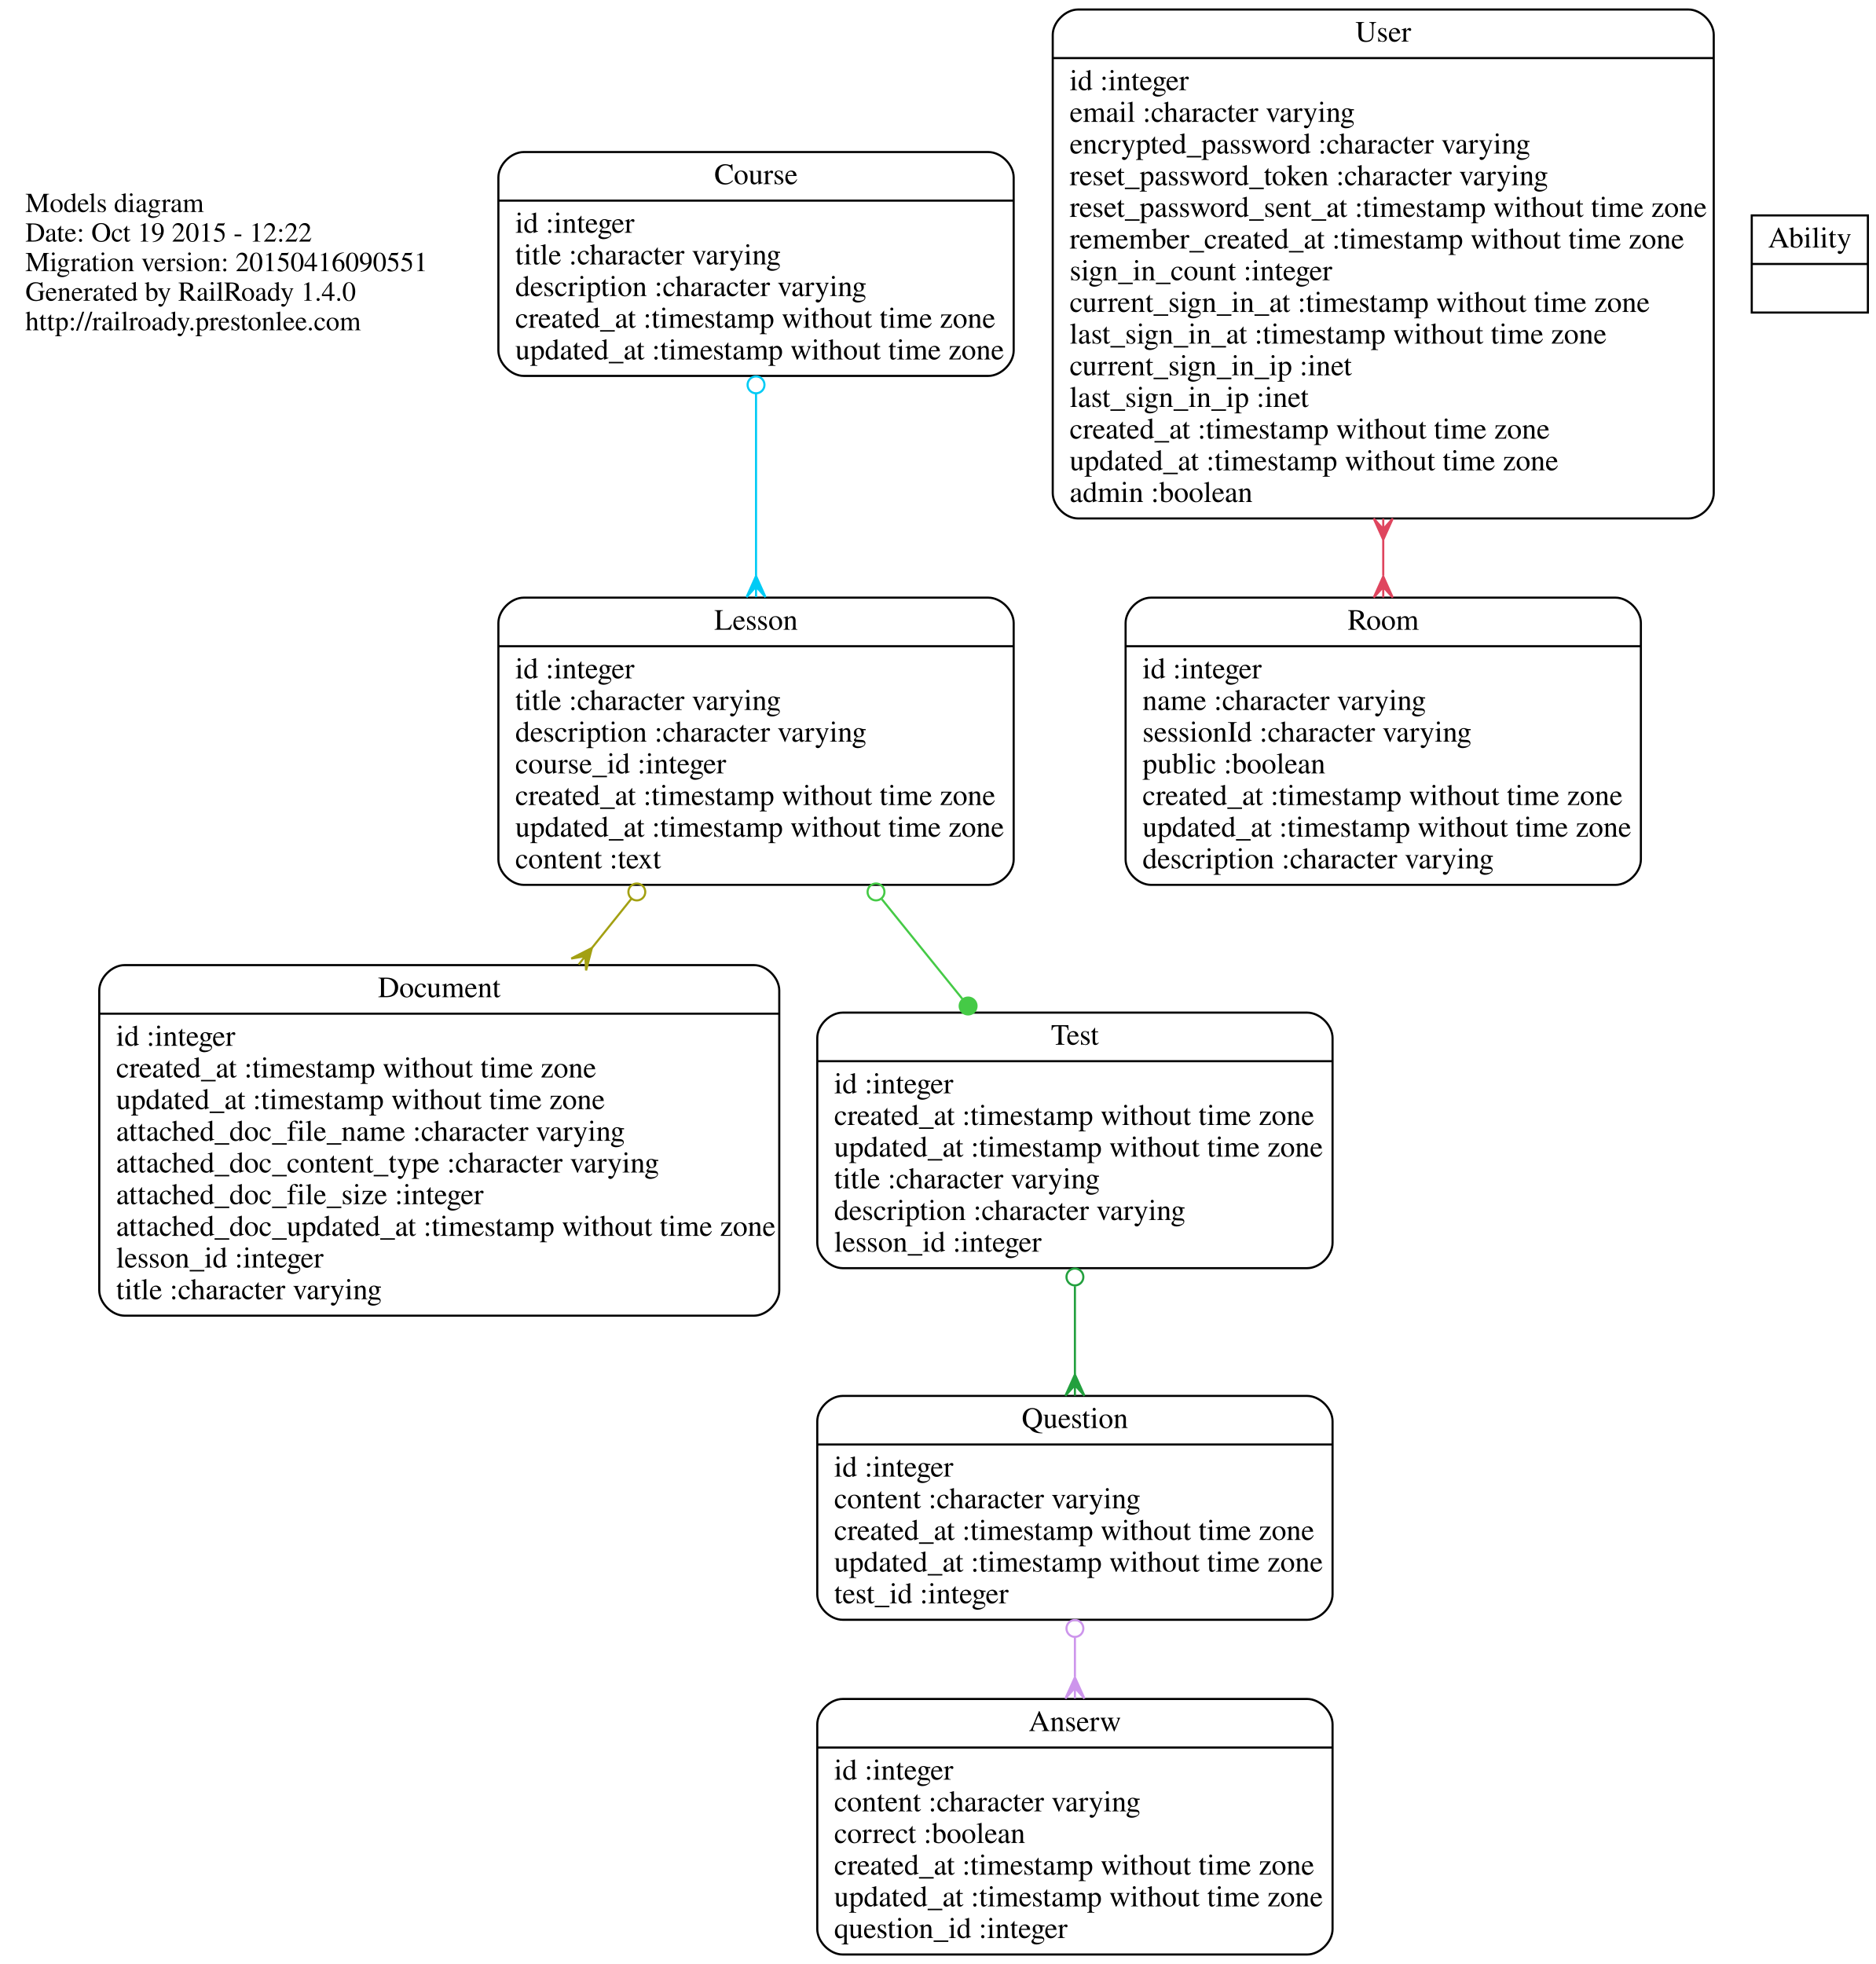
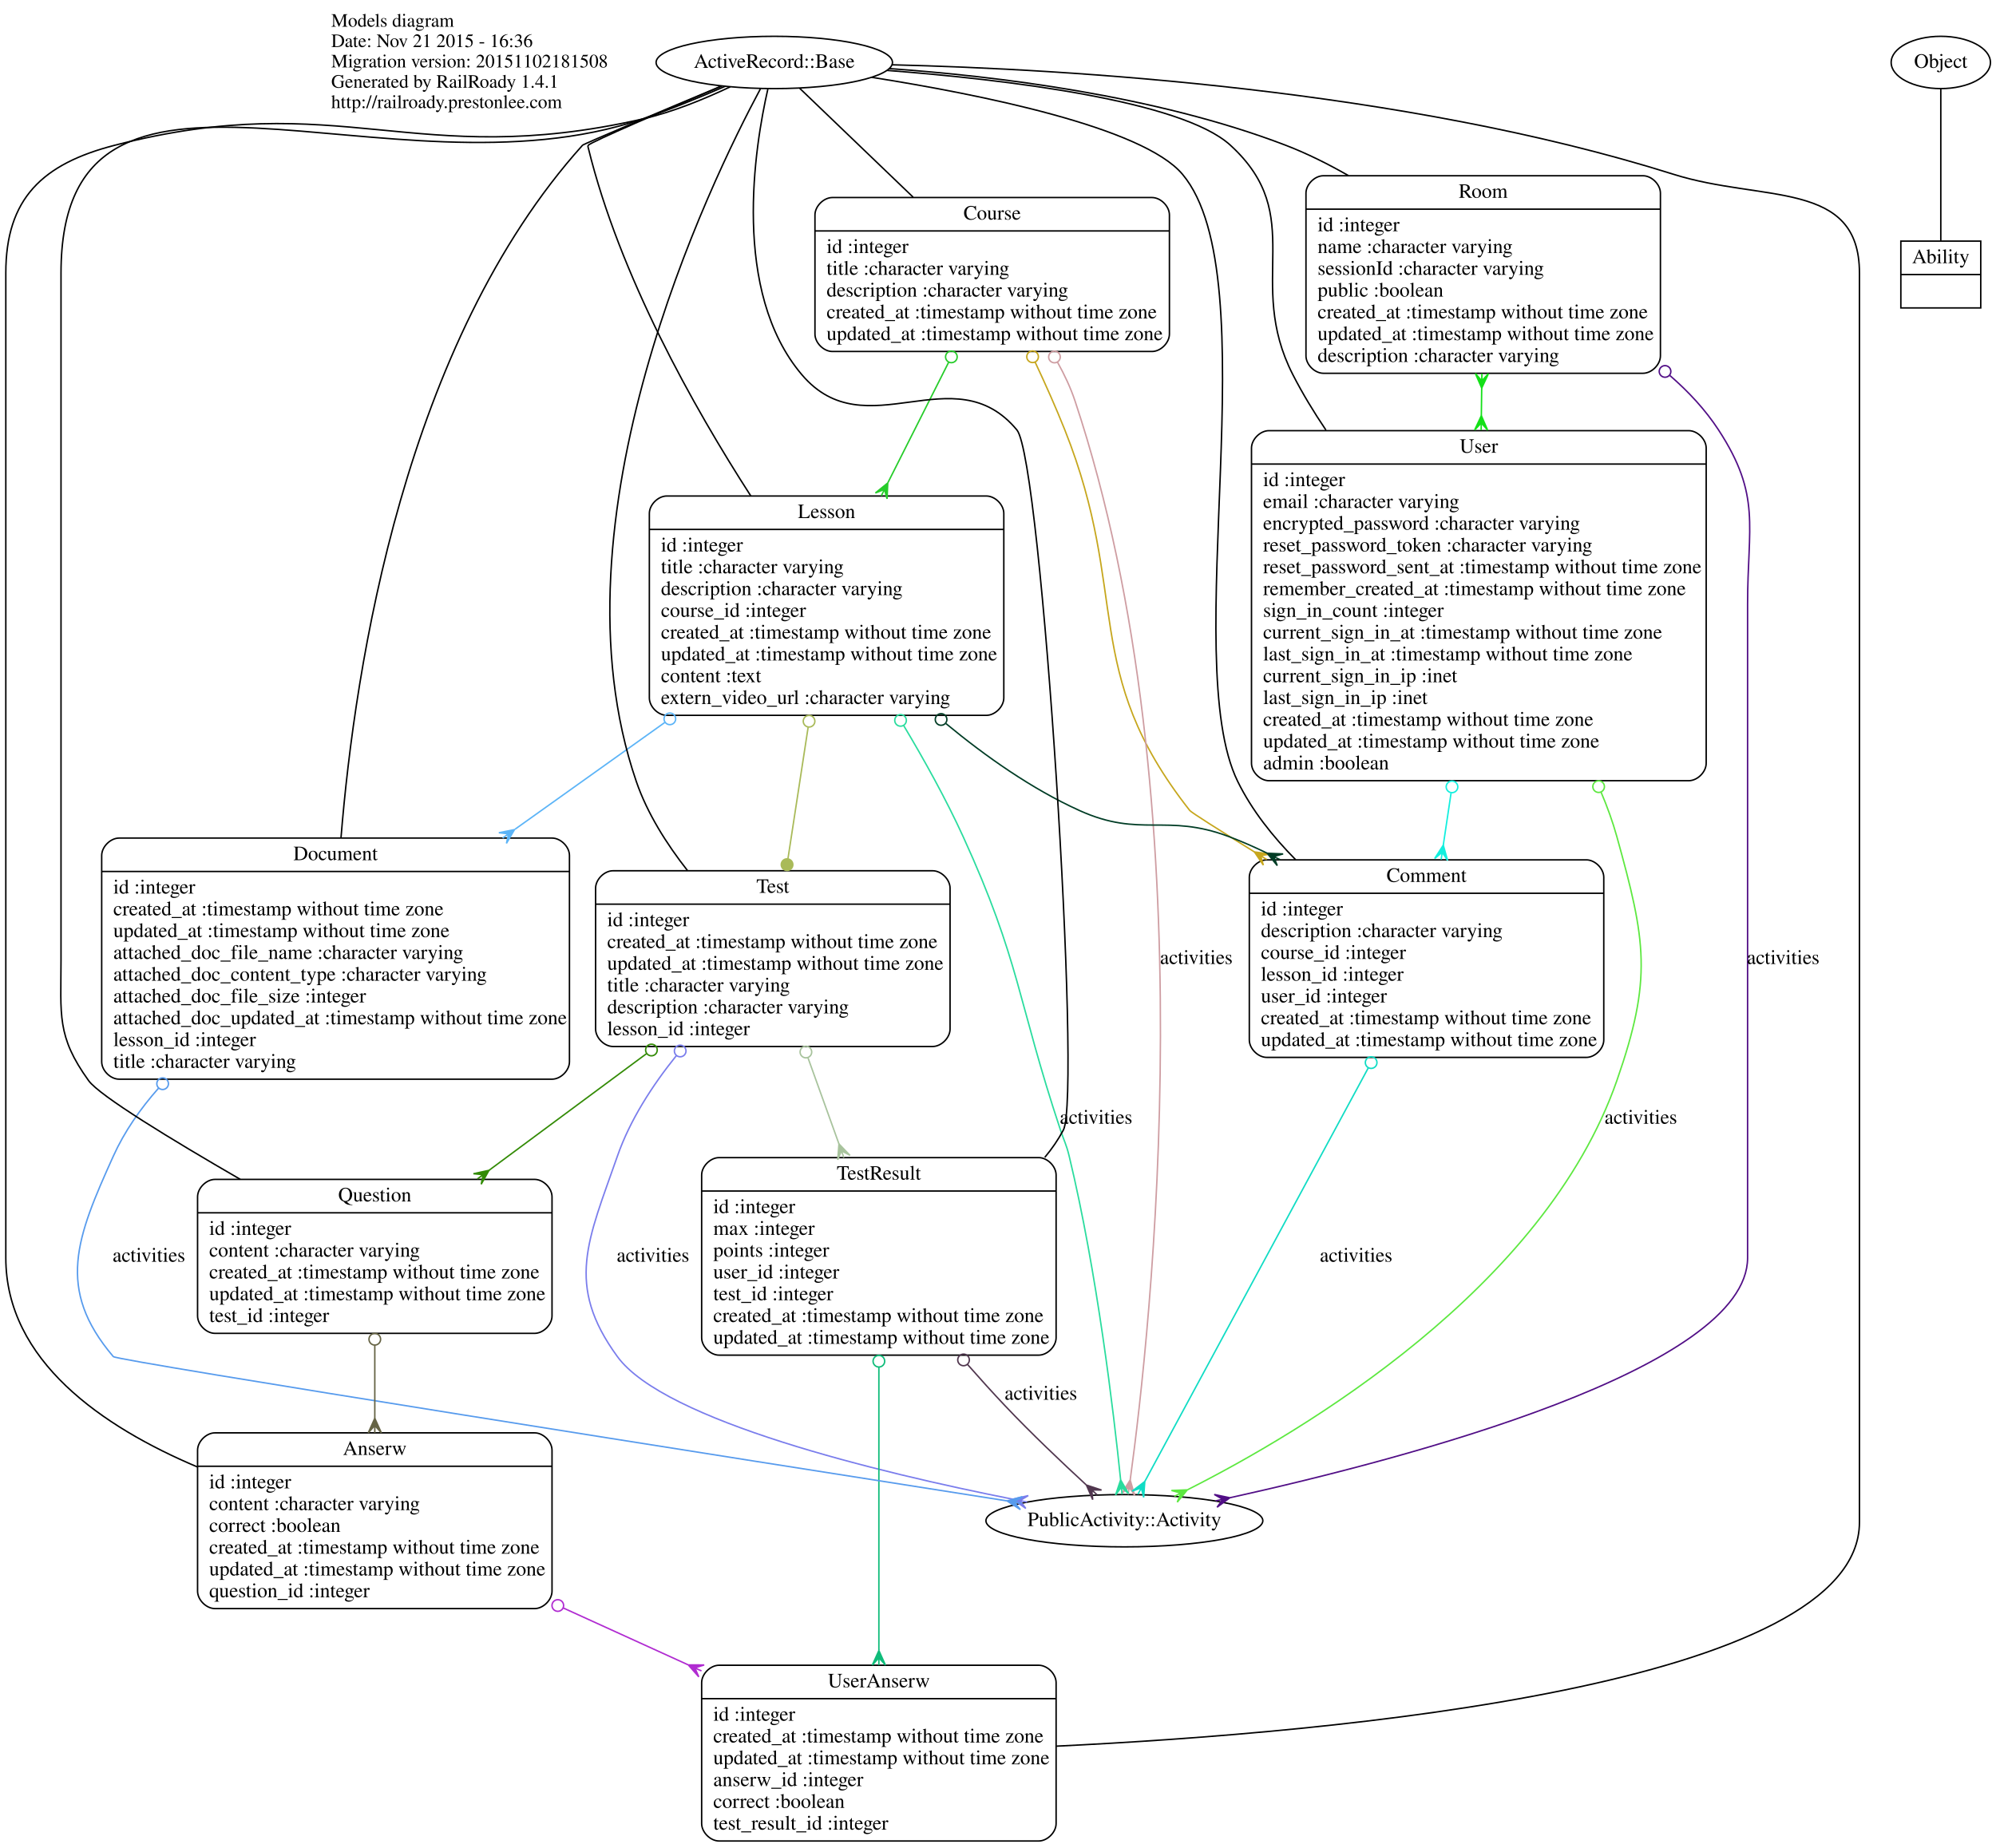
- <svg xmlns="http://www.w3.org/2000/svg" width="888pt" height="930pt" viewBox="0.00 0.00 888.00 930.00">
-   <g id="graph0" class="graph" transform="scale(1 1) rotate(0) translate(4 926)">
-     <polygon fill="none" stroke="none" points="-4,4 -4,-926 884,-926 884,4 -4,4" />
+ <svg xmlns="http://www.w3.org/2000/svg" width="1374pt" height="1272pt" viewBox="0.00 0.00 1374.00 1272.00">
+   <g id="graph0" class="graph" transform="scale(1 1) rotate(0) translate(4 1268)">
+     <polygon fill="none" stroke="none" points="-4,4 -4,-1268 1370,-1268 1370,4 -4,4" />
    <g id="node1" class="node">
-       <text text-anchor="start" x="8" y="-825.6" font-family="Times,serif" font-size="13.00">Models diagram</text>
-       <text text-anchor="start" x="8" y="-811.6" font-family="Times,serif" font-size="13.00">Date: Oct 19 2015 - 12:22</text>
-       <text text-anchor="start" x="8" y="-797.6" font-family="Times,serif" font-size="13.00">Migration version: 20150416090551</text>
-       <text text-anchor="start" x="8" y="-783.6" font-family="Times,serif" font-size="13.00">Generated by RailRoady 1.4.0</text>
-       <text text-anchor="start" x="8" y="-769.6" font-family="Times,serif" font-size="13.00">http://railroady.prestonlee.com</text>
+       <text text-anchor="start" x="224" y="-1249.6" font-family="Times,serif" font-size="13.00">Models diagram</text>
+       <text text-anchor="start" x="224" y="-1235.6" font-family="Times,serif" font-size="13.00">Date: Nov 21 2015 - 16:36</text>
+       <text text-anchor="start" x="224" y="-1221.6" font-family="Times,serif" font-size="13.00">Migration version: 20151102181508</text>
+       <text text-anchor="start" x="224" y="-1207.6" font-family="Times,serif" font-size="13.00">Generated by RailRoady 1.4.1</text>
+       <text text-anchor="start" x="224" y="-1193.6" font-family="Times,serif" font-size="13.00">http://railroady.prestonlee.com</text>
    </g>
    <g id="node2" class="node">
-       <path fill="none" stroke="black" d="M395,-159C395,-159 615,-159 615,-159 621,-159 627,-165 627,-171 627,-171 627,-253 627,-253 627,-259 621,-265 615,-265 615,-265 395,-265 395,-265 389,-265 383,-259 383,-253 383,-253 383,-171 383,-171 383,-165 389,-159 395,-159" />
-       <text text-anchor="middle" x="505" y="-249.8" font-family="Times,serif" font-size="14.00">Question</text>
-       <polyline fill="none" stroke="black" points="383,-242 627,-242 " />
-       <text text-anchor="start" x="391" y="-226.8" font-family="Times,serif" font-size="14.00">id :integer</text>
-       <text text-anchor="start" x="391" y="-211.8" font-family="Times,serif" font-size="14.00">content :character varying</text>
-       <text text-anchor="start" x="391" y="-196.8" font-family="Times,serif" font-size="14.00">created_at :timestamp without time zone</text>
-       <text text-anchor="start" x="391" y="-181.8" font-family="Times,serif" font-size="14.00">updated_at :timestamp without time zone</text>
-       <text text-anchor="start" x="391" y="-166.8" font-family="Times,serif" font-size="14.00">test_id :integer</text>
+       <path fill="none" stroke="black" d="M418,-547.5C418,-547.5 638,-547.5 638,-547.5 644,-547.5 650,-553.5 650,-559.5 650,-559.5 650,-656.5 650,-656.5 650,-662.5 644,-668.5 638,-668.5 638,-668.5 418,-668.5 418,-668.5 412,-668.5 406,-662.5 406,-656.5 406,-656.5 406,-559.5 406,-559.5 406,-553.5 412,-547.5 418,-547.5" />
+       <text text-anchor="middle" x="528" y="-653.3" font-family="Times,serif" font-size="14.00">Test</text>
+       <polyline fill="none" stroke="black" points="406,-645.5 650,-645.5 " />
+       <text text-anchor="start" x="414" y="-630.3" font-family="Times,serif" font-size="14.00">id :integer</text>
+       <text text-anchor="start" x="414" y="-615.3" font-family="Times,serif" font-size="14.00">created_at :timestamp without time zone</text>
+       <text text-anchor="start" x="414" y="-600.3" font-family="Times,serif" font-size="14.00">updated_at :timestamp without time zone</text>
+       <text text-anchor="start" x="414" y="-585.3" font-family="Times,serif" font-size="14.00">title :character varying</text>
+       <text text-anchor="start" x="414" y="-570.3" font-family="Times,serif" font-size="14.00">description :character varying</text>
+       <text text-anchor="start" x="414" y="-555.3" font-family="Times,serif" font-size="14.00">lesson_id :integer</text>
+     </g>
+     <g id="node5" class="node">
+       <path fill="none" stroke="black" d="M491,-335C491,-335 711,-335 711,-335 717,-335 723,-341 723,-347 723,-347 723,-459 723,-459 723,-465 717,-471 711,-471 711,-471 491,-471 491,-471 485,-471 479,-465 479,-459 479,-459 479,-347 479,-347 479,-341 485,-335 491,-335" />
+       <text text-anchor="middle" x="601" y="-455.8" font-family="Times,serif" font-size="14.00">TestResult</text>
+       <polyline fill="none" stroke="black" points="479,-448 723,-448 " />
+       <text text-anchor="start" x="487" y="-432.8" font-family="Times,serif" font-size="14.00">id :integer</text>
+       <text text-anchor="start" x="487" y="-417.8" font-family="Times,serif" font-size="14.00">max :integer</text>
+       <text text-anchor="start" x="487" y="-402.8" font-family="Times,serif" font-size="14.00">points :integer</text>
+       <text text-anchor="start" x="487" y="-387.8" font-family="Times,serif" font-size="14.00">user_id :integer</text>
+       <text text-anchor="start" x="487" y="-372.8" font-family="Times,serif" font-size="14.00">test_id :integer</text>
+       <text text-anchor="start" x="487" y="-357.8" font-family="Times,serif" font-size="14.00">created_at :timestamp without time zone</text>
+       <text text-anchor="start" x="487" y="-342.8" font-family="Times,serif" font-size="14.00">updated_at :timestamp without time zone</text>
+     </g>
+     <g id="edge3" class="edge">
+       <path fill="none" stroke="#a8c39d" d="M552.181,-539.758C559.011,-520.765 566.493,-499.959 573.502,-480.466" />
+       <ellipse fill="none" stroke="#a8c39d" cx="550.763" cy="-543.701" rx="4" ry="4" />
+       <polygon fill="#a8c39d" stroke="#a8c39d" points="573.517,-480.427 581.135,-472.539 575.209,-475.721 576.9,-471.016 576.9,-471.016 576.9,-471.016 575.209,-475.721 572.666,-469.494 573.517,-480.427 573.517,-480.427" />
+     </g>
+     <g id="node10" class="node">
+       <path fill="none" stroke="black" d="M144,-350C144,-350 364,-350 364,-350 370,-350 376,-356 376,-362 376,-362 376,-444 376,-444 376,-450 370,-456 364,-456 364,-456 144,-456 144,-456 138,-456 132,-450 132,-444 132,-444 132,-362 132,-362 132,-356 138,-350 144,-350" />
+       <text text-anchor="middle" x="254" y="-440.8" font-family="Times,serif" font-size="14.00">Question</text>
+       <polyline fill="none" stroke="black" points="132,-433 376,-433 " />
+       <text text-anchor="start" x="140" y="-417.8" font-family="Times,serif" font-size="14.00">id :integer</text>
+       <text text-anchor="start" x="140" y="-402.8" font-family="Times,serif" font-size="14.00">content :character varying</text>
+       <text text-anchor="start" x="140" y="-387.8" font-family="Times,serif" font-size="14.00">created_at :timestamp without time zone</text>
+       <text text-anchor="start" x="140" y="-372.8" font-family="Times,serif" font-size="14.00">updated_at :timestamp without time zone</text>
+       <text text-anchor="start" x="140" y="-357.8" font-family="Times,serif" font-size="14.00">test_id :integer</text>
+     </g>
+     <g id="edge2" class="edge">
+       <path fill="none" stroke="#338b06" d="M441.179,-542.677C406.376,-516.892 366.56,-487.393 332.622,-462.249" />
+       <ellipse fill="none" stroke="#338b06" cx="444.428" cy="-545.084" rx="4" ry="4" />
+       <polygon fill="#338b06" stroke="#338b06" points="332.614,-462.243 327.258,-452.675 328.597,-459.267 324.579,-456.29 324.579,-456.29 324.579,-456.29 328.597,-459.267 321.9,-459.906 332.614,-462.243 332.614,-462.243" />
+     </g>
+     <g id="node14" class="node">
+       <ellipse fill="none" stroke="black" cx="770" cy="-221" rx="95.312" ry="18" />
+       <text text-anchor="middle" x="770" y="-217.3" font-family="Times,serif" font-size="14.00">PublicActivity::Activity</text>
+     </g>
+     <g id="edge1" class="edge">
+       <path fill="none" stroke="#7a7dec" d="M461.622,-541.25C445.129,-520.767 429.69,-496.955 421,-472 400.829,-414.078 384.859,-383.554 421,-334 453.334,-289.665 600.5,-254.234 693.1,-235.831" />
+       <ellipse fill="none" stroke="#7a7dec" cx="464.225" cy="-544.411" rx="4" ry="4" />
+       <polygon fill="#7a7dec" stroke="#7a7dec" points="693.184,-235.815 703.864,-238.304 698.09,-234.852 702.996,-233.888 702.996,-233.888 702.996,-233.888 698.09,-234.852 702.129,-229.472 693.184,-235.815 693.184,-235.815" />
+       <text text-anchor="middle" x="445.5" y="-399.3" font-family="Times,serif" font-size="14.00">activities</text>
+     </g>
+     <g id="node3" class="node">
+       <polygon fill="none" stroke="black" points="1304.5,-1056 1304.5,-1102 1359.5,-1102 1359.5,-1056 1304.5,-1056" />
+       <text text-anchor="middle" x="1332" y="-1086.8" font-family="Times,serif" font-size="14.00">Ability</text>
+       <polyline fill="none" stroke="black" points="1304.5,-1079 1359.5,-1079 " />
+       <text text-anchor="middle" x="1332" y="-1063.8" font-family="Times,serif" font-size="14.00"> </text>
+     </g>
+     <g id="node4" class="node">
+       <path fill="none" stroke="black" d="M569,-1026C569,-1026 789,-1026 789,-1026 795,-1026 801,-1032 801,-1038 801,-1038 801,-1120 801,-1120 801,-1126 795,-1132 789,-1132 789,-1132 569,-1132 569,-1132 563,-1132 557,-1126 557,-1120 557,-1120 557,-1038 557,-1038 557,-1032 563,-1026 569,-1026" />
+       <text text-anchor="middle" x="679" y="-1116.8" font-family="Times,serif" font-size="14.00">Course</text>
+       <polyline fill="none" stroke="black" points="557,-1109 801,-1109 " />
+       <text text-anchor="start" x="565" y="-1093.8" font-family="Times,serif" font-size="14.00">id :integer</text>
+       <text text-anchor="start" x="565" y="-1078.8" font-family="Times,serif" font-size="14.00">title :character varying</text>
+       <text text-anchor="start" x="565" y="-1063.8" font-family="Times,serif" font-size="14.00">description :character varying</text>
+       <text text-anchor="start" x="565" y="-1048.8" font-family="Times,serif" font-size="14.00">created_at :timestamp without time zone</text>
+       <text text-anchor="start" x="565" y="-1033.8" font-family="Times,serif" font-size="14.00">updated_at :timestamp without time zone</text>
+     </g>
+     <g id="node11" class="node">
+       <path fill="none" stroke="black" d="M455,-775.5C455,-775.5 675,-775.5 675,-775.5 681,-775.5 687,-781.5 687,-787.5 687,-787.5 687,-914.5 687,-914.5 687,-920.5 681,-926.5 675,-926.5 675,-926.5 455,-926.5 455,-926.5 449,-926.5 443,-920.5 443,-914.5 443,-914.5 443,-787.5 443,-787.5 443,-781.5 449,-775.5 455,-775.5" />
+       <text text-anchor="middle" x="565" y="-911.3" font-family="Times,serif" font-size="14.00">Lesson</text>
+       <polyline fill="none" stroke="black" points="443,-903.5 687,-903.5 " />
+       <text text-anchor="start" x="451" y="-888.3" font-family="Times,serif" font-size="14.00">id :integer</text>
+       <text text-anchor="start" x="451" y="-873.3" font-family="Times,serif" font-size="14.00">title :character varying</text>
+       <text text-anchor="start" x="451" y="-858.3" font-family="Times,serif" font-size="14.00">description :character varying</text>
+       <text text-anchor="start" x="451" y="-843.3" font-family="Times,serif" font-size="14.00">course_id :integer</text>
+       <text text-anchor="start" x="451" y="-828.3" font-family="Times,serif" font-size="14.00">created_at :timestamp without time zone</text>
+       <text text-anchor="start" x="451" y="-813.3" font-family="Times,serif" font-size="14.00">updated_at :timestamp without time zone</text>
+       <text text-anchor="start" x="451" y="-798.3" font-family="Times,serif" font-size="14.00">content :text</text>
+       <text text-anchor="start" x="451" y="-783.3" font-family="Times,serif" font-size="14.00">extern_video_url :character varying</text>
+     </g>
+     <g id="edge8" class="edge">
+       <path fill="none" stroke="#26cc2a" d="M648.969,-1018.47C636.211,-993.174 621.111,-963.238 607.258,-935.776" />
+       <ellipse fill="none" stroke="#26cc2a" cx="650.901" cy="-1022.3" rx="4" ry="4" />
+       <polygon fill="#26cc2a" stroke="#26cc2a" points="607.117,-935.496 606.631,-924.541 604.865,-931.031 602.614,-926.567 602.614,-926.567 602.614,-926.567 604.865,-931.031 598.596,-928.594 607.117,-935.496 607.117,-935.496" />
+     </g>
+     <g id="node13" class="node">
+       <path fill="none" stroke="black" d="M868,-540C868,-540 1088,-540 1088,-540 1094,-540 1100,-546 1100,-552 1100,-552 1100,-664 1100,-664 1100,-670 1094,-676 1088,-676 1088,-676 868,-676 868,-676 862,-676 856,-670 856,-664 856,-664 856,-552 856,-552 856,-546 862,-540 868,-540" />
+       <text text-anchor="middle" x="978" y="-660.8" font-family="Times,serif" font-size="14.00">Comment</text>
+       <polyline fill="none" stroke="black" points="856,-653 1100,-653 " />
+       <text text-anchor="start" x="864" y="-637.8" font-family="Times,serif" font-size="14.00">id :integer</text>
+       <text text-anchor="start" x="864" y="-622.8" font-family="Times,serif" font-size="14.00">description :character varying</text>
+       <text text-anchor="start" x="864" y="-607.8" font-family="Times,serif" font-size="14.00">course_id :integer</text>
+       <text text-anchor="start" x="864" y="-592.8" font-family="Times,serif" font-size="14.00">lesson_id :integer</text>
+       <text text-anchor="start" x="864" y="-577.8" font-family="Times,serif" font-size="14.00">user_id :integer</text>
+       <text text-anchor="start" x="864" y="-562.8" font-family="Times,serif" font-size="14.00">created_at :timestamp without time zone</text>
+       <text text-anchor="start" x="864" y="-547.8" font-family="Times,serif" font-size="14.00">updated_at :timestamp without time zone</text>
+     </g>
+     <g id="edge7" class="edge">
+       <path fill="none" stroke="#c6a61d" d="M708.548,-1018.7C715.62,-1003.63 722.887,-987.352 729,-972 774.34,-858.138 739.219,-806.32 815,-710 816.11,-708.59 834.974,-696.665 859.503,-681.471" />
+       <ellipse fill="none" stroke="#c6a61d" cx="706.808" cy="-1022.38" rx="4" ry="4" />
+       <polygon fill="#c6a61d" stroke="#c6a61d" points="859.516,-681.463 870.388,-680.031 863.769,-678.833 868.022,-676.203 868.022,-676.203 868.022,-676.203 863.769,-678.833 865.655,-672.376 859.516,-681.463 859.516,-681.463" />
+     </g>
+     <g id="edge6" class="edge">
+       <path fill="none" stroke="#ce9da2" d="M723.99,-1018.58C728.78,-1010.01 732.993,-1001.03 736,-992 828.294,-714.861 787.909,-350.476 774.011,-249.153" />
+       <ellipse fill="none" stroke="#ce9da2" cx="721.863" cy="-1022.22" rx="4" ry="4" />
+       <polygon fill="#ce9da2" stroke="#ce9da2" points="773.996,-249.045 777.061,-238.516 773.3,-244.094 772.605,-239.142 772.605,-239.142 772.605,-239.142 773.3,-244.094 768.148,-239.768 773.996,-249.045 773.996,-249.045" />
+       <text text-anchor="middle" x="819.5" y="-604.3" font-family="Times,serif" font-size="14.00">activities</text>
+     </g>
+     <g id="node6" class="node">
+       <path fill="none" stroke="black" d="M491,-0.5C491,-0.5 711,-0.5 711,-0.5 717,-0.5 723,-6.5 723,-12.5 723,-12.5 723,-109.5 723,-109.5 723,-115.5 717,-121.5 711,-121.5 711,-121.5 491,-121.5 491,-121.5 485,-121.5 479,-115.5 479,-109.5 479,-109.5 479,-12.5 479,-12.5 479,-6.5 485,-0.5 491,-0.5" />
+       <text text-anchor="middle" x="601" y="-106.3" font-family="Times,serif" font-size="14.00">UserAnserw</text>
+       <polyline fill="none" stroke="black" points="479,-98.5 723,-98.5 " />
+       <text text-anchor="start" x="487" y="-83.3" font-family="Times,serif" font-size="14.00">id :integer</text>
+       <text text-anchor="start" x="487" y="-68.3" font-family="Times,serif" font-size="14.00">created_at :timestamp without time zone</text>
+       <text text-anchor="start" x="487" y="-53.3" font-family="Times,serif" font-size="14.00">updated_at :timestamp without time zone</text>
+       <text text-anchor="start" x="487" y="-38.3" font-family="Times,serif" font-size="14.00">anserw_id :integer</text>
+       <text text-anchor="start" x="487" y="-23.3" font-family="Times,serif" font-size="14.00">correct :boolean</text>
+       <text text-anchor="start" x="487" y="-8.3" font-family="Times,serif" font-size="14.00">test_result_id :integer</text>
+     </g>
+     <g id="edge11" class="edge">
+       <path fill="none" stroke="#0fbc7a" d="M601,-326.661C601,-268.521 601,-188.697 601,-131.956" />
+       <ellipse fill="none" stroke="#0fbc7a" cx="601" cy="-330.827" rx="4" ry="4" />
+       <polygon fill="#0fbc7a" stroke="#0fbc7a" points="601,-131.64 605.5,-121.64 601,-126.64 601,-121.64 601,-121.64 601,-121.64 601,-126.64 596.5,-121.64 601,-131.64 601,-131.64" />
+     </g>
+     <g id="edge10" class="edge">
+       <path fill="none" stroke="#51374f" d="M661.958,-328.651C670.545,-318.876 679.384,-309.096 688,-300 705.882,-281.122 727.19,-260.916 743.603,-245.801" />
+       <ellipse fill="none" stroke="#51374f" cx="659.279" cy="-331.718" rx="4" ry="4" />
+       <polygon fill="#51374f" stroke="#51374f" points="743.854,-245.571 754.269,-242.138 747.542,-242.195 751.23,-238.818 751.23,-238.818 751.23,-238.818 747.542,-242.195 748.192,-235.499 743.854,-245.571 743.854,-245.571" />
+       <text text-anchor="middle" x="712.5" y="-304.3" font-family="Times,serif" font-size="14.00">activities</text>
    </g>
    <g id="node7" class="node">
-       <path fill="none" stroke="black" d="M395,-0.5C395,-0.5 615,-0.5 615,-0.5 621,-0.5 627,-6.5 627,-12.5 627,-12.5 627,-109.5 627,-109.5 627,-115.5 621,-121.5 615,-121.5 615,-121.5 395,-121.5 395,-121.5 389,-121.5 383,-115.5 383,-109.5 383,-109.5 383,-12.5 383,-12.5 383,-6.5 389,-0.5 395,-0.5" />
-       <text text-anchor="middle" x="505" y="-106.3" font-family="Times,serif" font-size="14.00">Anserw</text>
-       <polyline fill="none" stroke="black" points="383,-98.5 627,-98.5 " />
-       <text text-anchor="start" x="391" y="-83.3" font-family="Times,serif" font-size="14.00">id :integer</text>
-       <text text-anchor="start" x="391" y="-68.3" font-family="Times,serif" font-size="14.00">content :character varying</text>
-       <text text-anchor="start" x="391" y="-53.3" font-family="Times,serif" font-size="14.00">correct :boolean</text>
-       <text text-anchor="start" x="391" y="-38.3" font-family="Times,serif" font-size="14.00">created_at :timestamp without time zone</text>
-       <text text-anchor="start" x="391" y="-23.3" font-family="Times,serif" font-size="14.00">updated_at :timestamp without time zone</text>
-       <text text-anchor="start" x="391" y="-8.3" font-family="Times,serif" font-size="14.00">question_id :integer</text>
-     </g>
-     <g id="edge1" class="edge">
-       <path fill="none" stroke="#cd95ec" d="M505,-150.615C505,-144.513 505,-138.28 505,-132.088" />
-       <ellipse fill="none" stroke="#cd95ec" cx="505" cy="-154.887" rx="4" ry="4" />
-       <polygon fill="#cd95ec" stroke="#cd95ec" points="505,-131.735 509.5,-121.735 505,-126.735 505,-121.735 505,-121.735 505,-121.735 505,-126.735 500.5,-121.735 505,-131.735 505,-131.735" />
-     </g>
-     <g id="node3" class="node">
-       <path fill="none" stroke="black" d="M244,-748C244,-748 464,-748 464,-748 470,-748 476,-754 476,-760 476,-760 476,-842 476,-842 476,-848 470,-854 464,-854 464,-854 244,-854 244,-854 238,-854 232,-848 232,-842 232,-842 232,-760 232,-760 232,-754 238,-748 244,-748" />
-       <text text-anchor="middle" x="354" y="-838.8" font-family="Times,serif" font-size="14.00">Course</text>
-       <polyline fill="none" stroke="black" points="232,-831 476,-831 " />
-       <text text-anchor="start" x="240" y="-815.8" font-family="Times,serif" font-size="14.00">id :integer</text>
-       <text text-anchor="start" x="240" y="-800.8" font-family="Times,serif" font-size="14.00">title :character varying</text>
-       <text text-anchor="start" x="240" y="-785.8" font-family="Times,serif" font-size="14.00">description :character varying</text>
-       <text text-anchor="start" x="240" y="-770.8" font-family="Times,serif" font-size="14.00">created_at :timestamp without time zone</text>
-       <text text-anchor="start" x="240" y="-755.8" font-family="Times,serif" font-size="14.00">updated_at :timestamp without time zone</text>
+       <path fill="none" stroke="black" d="M907,-1011C907,-1011 1127,-1011 1127,-1011 1133,-1011 1139,-1017 1139,-1023 1139,-1023 1139,-1135 1139,-1135 1139,-1141 1133,-1147 1127,-1147 1127,-1147 907,-1147 907,-1147 901,-1147 895,-1141 895,-1135 895,-1135 895,-1023 895,-1023 895,-1017 901,-1011 907,-1011" />
+       <text text-anchor="middle" x="1017" y="-1131.8" font-family="Times,serif" font-size="14.00">Room</text>
+       <polyline fill="none" stroke="black" points="895,-1124 1139,-1124 " />
+       <text text-anchor="start" x="903" y="-1108.8" font-family="Times,serif" font-size="14.00">id :integer</text>
+       <text text-anchor="start" x="903" y="-1093.8" font-family="Times,serif" font-size="14.00">name :character varying</text>
+       <text text-anchor="start" x="903" y="-1078.8" font-family="Times,serif" font-size="14.00">sessionId :character varying</text>
+       <text text-anchor="start" x="903" y="-1063.8" font-family="Times,serif" font-size="14.00">public :boolean</text>
+       <text text-anchor="start" x="903" y="-1048.8" font-family="Times,serif" font-size="14.00">created_at :timestamp without time zone</text>
+       <text text-anchor="start" x="903" y="-1033.8" font-family="Times,serif" font-size="14.00">updated_at :timestamp without time zone</text>
+       <text text-anchor="start" x="903" y="-1018.8" font-family="Times,serif" font-size="14.00">description :character varying</text>
+     </g>
+     <g id="node9" class="node">
+       <path fill="none" stroke="black" d="M869.5,-730.5C869.5,-730.5 1158.5,-730.5 1158.5,-730.5 1164.5,-730.5 1170.5,-736.5 1170.5,-742.5 1170.5,-742.5 1170.5,-959.5 1170.5,-959.5 1170.5,-965.5 1164.5,-971.5 1158.5,-971.5 1158.5,-971.5 869.5,-971.5 869.5,-971.5 863.5,-971.5 857.5,-965.5 857.5,-959.5 857.5,-959.5 857.5,-742.5 857.5,-742.5 857.5,-736.5 863.5,-730.5 869.5,-730.5" />
+       <text text-anchor="middle" x="1014" y="-956.3" font-family="Times,serif" font-size="14.00">User</text>
+       <polyline fill="none" stroke="black" points="857.5,-948.5 1170.5,-948.5 " />
+       <text text-anchor="start" x="865.5" y="-933.3" font-family="Times,serif" font-size="14.00">id :integer</text>
+       <text text-anchor="start" x="865.5" y="-918.3" font-family="Times,serif" font-size="14.00">email :character varying</text>
+       <text text-anchor="start" x="865.5" y="-903.3" font-family="Times,serif" font-size="14.00">encrypted_password :character varying</text>
+       <text text-anchor="start" x="865.5" y="-888.3" font-family="Times,serif" font-size="14.00">reset_password_token :character varying</text>
+       <text text-anchor="start" x="865.5" y="-873.3" font-family="Times,serif" font-size="14.00">reset_password_sent_at :timestamp without time zone</text>
+       <text text-anchor="start" x="865.5" y="-858.3" font-family="Times,serif" font-size="14.00">remember_created_at :timestamp without time zone</text>
+       <text text-anchor="start" x="865.5" y="-843.3" font-family="Times,serif" font-size="14.00">sign_in_count :integer</text>
+       <text text-anchor="start" x="865.5" y="-828.3" font-family="Times,serif" font-size="14.00">current_sign_in_at :timestamp without time zone</text>
+       <text text-anchor="start" x="865.5" y="-813.3" font-family="Times,serif" font-size="14.00">last_sign_in_at :timestamp without time zone</text>
+       <text text-anchor="start" x="865.5" y="-798.3" font-family="Times,serif" font-size="14.00">current_sign_in_ip :inet</text>
+       <text text-anchor="start" x="865.5" y="-783.3" font-family="Times,serif" font-size="14.00">last_sign_in_ip :inet</text>
+       <text text-anchor="start" x="865.5" y="-768.3" font-family="Times,serif" font-size="14.00">created_at :timestamp without time zone</text>
+       <text text-anchor="start" x="865.5" y="-753.3" font-family="Times,serif" font-size="14.00">updated_at :timestamp without time zone</text>
+       <text text-anchor="start" x="865.5" y="-738.3" font-family="Times,serif" font-size="14.00">admin :boolean</text>
+     </g>
+     <g id="edge15" class="edge">
+       <path fill="none" stroke="#14e018" d="M1015.97,-1000.78C1015.89,-994.625 1015.81,-988.31 1015.72,-981.922" />
+       <polygon fill="#14e018" stroke="#14e018" points="1015.98,-1000.81 1011.61,-1010.86 1016.04,-1005.8 1016.11,-1010.8 1016.11,-1010.8 1016.11,-1010.8 1016.04,-1005.8 1020.61,-1010.74 1015.98,-1000.81 1015.98,-1000.81" />
+       <polygon fill="#14e018" stroke="#14e018" points="1015.72,-981.832 1020.09,-971.774 1015.66,-976.833 1015.59,-971.833 1015.59,-971.833 1015.59,-971.833 1015.66,-976.833 1011.09,-971.893 1015.72,-981.832 1015.72,-981.832" />
+     </g>
+     <g id="edge14" class="edge">
+       <path fill="none" stroke="#510e86" d="M1145.49,-1009.49C1158.31,-998.396 1169.92,-985.908 1179,-972 1208.55,-926.722 1199,-906.069 1199,-852 1199,-852 1199,-852 1199,-402 1199,-325.698 965.322,-263.977 842.894,-236.877" />
+       <ellipse fill="none" stroke="#510e86" cx="1142.17" cy="-1012.27" rx="4" ry="4" />
+       <polygon fill="#510e86" stroke="#510e86" points="842.608,-236.814 833.803,-230.278 837.724,-235.744 832.84,-234.673 832.84,-234.673 832.84,-234.673 837.724,-235.744 831.876,-239.069 842.608,-236.814 842.608,-236.814" />
+       <text text-anchor="middle" x="1223.5" y="-604.3" font-family="Times,serif" font-size="14.00">activities</text>
    </g>
    <g id="node8" class="node">
-       <path fill="none" stroke="black" d="M244,-507C244,-507 464,-507 464,-507 470,-507 476,-513 476,-519 476,-519 476,-631 476,-631 476,-637 470,-643 464,-643 464,-643 244,-643 244,-643 238,-643 232,-637 232,-631 232,-631 232,-519 232,-519 232,-513 238,-507 244,-507" />
-       <text text-anchor="middle" x="354" y="-627.8" font-family="Times,serif" font-size="14.00">Lesson</text>
-       <polyline fill="none" stroke="black" points="232,-620 476,-620 " />
-       <text text-anchor="start" x="240" y="-604.8" font-family="Times,serif" font-size="14.00">id :integer</text>
-       <text text-anchor="start" x="240" y="-589.8" font-family="Times,serif" font-size="14.00">title :character varying</text>
-       <text text-anchor="start" x="240" y="-574.8" font-family="Times,serif" font-size="14.00">description :character varying</text>
-       <text text-anchor="start" x="240" y="-559.8" font-family="Times,serif" font-size="14.00">course_id :integer</text>
-       <text text-anchor="start" x="240" y="-544.8" font-family="Times,serif" font-size="14.00">created_at :timestamp without time zone</text>
-       <text text-anchor="start" x="240" y="-529.8" font-family="Times,serif" font-size="14.00">updated_at :timestamp without time zone</text>
-       <text text-anchor="start" x="240" y="-514.8" font-family="Times,serif" font-size="14.00">content :text</text>
-     </g>
-     <g id="edge2" class="edge">
-       <path fill="none" stroke="#01cbf5" d="M354,-739.549C354,-713.055 354,-681.639 354,-653.458" />
-       <ellipse fill="none" stroke="#01cbf5" cx="354" cy="-743.765" rx="4" ry="4" />
-       <polygon fill="#01cbf5" stroke="#01cbf5" points="354,-653.236 358.5,-643.236 354,-648.236 354,-643.236 354,-643.236 354,-643.236 354,-648.236 349.5,-643.236 354,-653.236 354,-653.236" />
-     </g>
-     <g id="node4" class="node">
-       <path fill="none" stroke="black" d="M55,-303C55,-303 353,-303 353,-303 359,-303 365,-309 365,-315 365,-315 365,-457 365,-457 365,-463 359,-469 353,-469 353,-469 55,-469 55,-469 49,-469 43,-463 43,-457 43,-457 43,-315 43,-315 43,-309 49,-303 55,-303" />
-       <text text-anchor="middle" x="204" y="-453.8" font-family="Times,serif" font-size="14.00">Document</text>
-       <polyline fill="none" stroke="black" points="43,-446 365,-446 " />
-       <text text-anchor="start" x="51" y="-430.8" font-family="Times,serif" font-size="14.00">id :integer</text>
-       <text text-anchor="start" x="51" y="-415.8" font-family="Times,serif" font-size="14.00">created_at :timestamp without time zone</text>
-       <text text-anchor="start" x="51" y="-400.8" font-family="Times,serif" font-size="14.00">updated_at :timestamp without time zone</text>
-       <text text-anchor="start" x="51" y="-385.8" font-family="Times,serif" font-size="14.00">attached_doc_file_name :character varying</text>
-       <text text-anchor="start" x="51" y="-370.8" font-family="Times,serif" font-size="14.00">attached_doc_content_type :character varying</text>
-       <text text-anchor="start" x="51" y="-355.8" font-family="Times,serif" font-size="14.00">attached_doc_file_size :integer</text>
-       <text text-anchor="start" x="51" y="-340.8" font-family="Times,serif" font-size="14.00">attached_doc_updated_at :timestamp without time zone</text>
-       <text text-anchor="start" x="51" y="-325.8" font-family="Times,serif" font-size="14.00">lesson_id :integer</text>
-       <text text-anchor="start" x="51" y="-310.8" font-family="Times,serif" font-size="14.00">title :character varying</text>
-     </g>
-     <g id="node5" class="node">
-       <path fill="none" stroke="black" d="M506.5,-680.5C506.5,-680.5 795.5,-680.5 795.5,-680.5 801.5,-680.5 807.5,-686.5 807.5,-692.5 807.5,-692.5 807.5,-909.5 807.5,-909.5 807.5,-915.5 801.5,-921.5 795.5,-921.5 795.5,-921.5 506.5,-921.5 506.5,-921.5 500.5,-921.5 494.5,-915.5 494.5,-909.5 494.5,-909.5 494.5,-692.5 494.5,-692.5 494.5,-686.5 500.5,-680.5 506.5,-680.5" />
-       <text text-anchor="middle" x="651" y="-906.3" font-family="Times,serif" font-size="14.00">User</text>
-       <polyline fill="none" stroke="black" points="494.5,-898.5 807.5,-898.5 " />
-       <text text-anchor="start" x="502.5" y="-883.3" font-family="Times,serif" font-size="14.00">id :integer</text>
-       <text text-anchor="start" x="502.5" y="-868.3" font-family="Times,serif" font-size="14.00">email :character varying</text>
-       <text text-anchor="start" x="502.5" y="-853.3" font-family="Times,serif" font-size="14.00">encrypted_password :character varying</text>
-       <text text-anchor="start" x="502.5" y="-838.3" font-family="Times,serif" font-size="14.00">reset_password_token :character varying</text>
-       <text text-anchor="start" x="502.5" y="-823.3" font-family="Times,serif" font-size="14.00">reset_password_sent_at :timestamp without time zone</text>
-       <text text-anchor="start" x="502.5" y="-808.3" font-family="Times,serif" font-size="14.00">remember_created_at :timestamp without time zone</text>
-       <text text-anchor="start" x="502.5" y="-793.3" font-family="Times,serif" font-size="14.00">sign_in_count :integer</text>
-       <text text-anchor="start" x="502.5" y="-778.3" font-family="Times,serif" font-size="14.00">current_sign_in_at :timestamp without time zone</text>
-       <text text-anchor="start" x="502.5" y="-763.3" font-family="Times,serif" font-size="14.00">last_sign_in_at :timestamp without time zone</text>
-       <text text-anchor="start" x="502.5" y="-748.3" font-family="Times,serif" font-size="14.00">current_sign_in_ip :inet</text>
-       <text text-anchor="start" x="502.5" y="-733.3" font-family="Times,serif" font-size="14.00">last_sign_in_ip :inet</text>
-       <text text-anchor="start" x="502.5" y="-718.3" font-family="Times,serif" font-size="14.00">created_at :timestamp without time zone</text>
-       <text text-anchor="start" x="502.5" y="-703.3" font-family="Times,serif" font-size="14.00">updated_at :timestamp without time zone</text>
-       <text text-anchor="start" x="502.5" y="-688.3" font-family="Times,serif" font-size="14.00">admin :boolean</text>
-     </g>
-     <g id="node10" class="node">
-       <path fill="none" stroke="black" d="M541,-507C541,-507 761,-507 761,-507 767,-507 773,-513 773,-519 773,-519 773,-631 773,-631 773,-637 767,-643 761,-643 761,-643 541,-643 541,-643 535,-643 529,-637 529,-631 529,-631 529,-519 529,-519 529,-513 535,-507 541,-507" />
-       <text text-anchor="middle" x="651" y="-627.8" font-family="Times,serif" font-size="14.00">Room</text>
-       <polyline fill="none" stroke="black" points="529,-620 773,-620 " />
-       <text text-anchor="start" x="537" y="-604.8" font-family="Times,serif" font-size="14.00">id :integer</text>
-       <text text-anchor="start" x="537" y="-589.8" font-family="Times,serif" font-size="14.00">name :character varying</text>
-       <text text-anchor="start" x="537" y="-574.8" font-family="Times,serif" font-size="14.00">sessionId :character varying</text>
-       <text text-anchor="start" x="537" y="-559.8" font-family="Times,serif" font-size="14.00">public :boolean</text>
-       <text text-anchor="start" x="537" y="-544.8" font-family="Times,serif" font-size="14.00">created_at :timestamp without time zone</text>
-       <text text-anchor="start" x="537" y="-529.8" font-family="Times,serif" font-size="14.00">updated_at :timestamp without time zone</text>
-       <text text-anchor="start" x="537" y="-514.8" font-family="Times,serif" font-size="14.00">description :character varying</text>
-     </g>
-     <g id="edge3" class="edge">
-       <path fill="none" stroke="#df455e" d="M651,-670.281C651,-664.595 651,-658.972 651,-653.472" />
-       <polygon fill="#df455e" stroke="#df455e" points="651,-670.458 646.5,-680.458 651,-675.458 651,-680.458 651,-680.458 651,-680.458 651,-675.458 655.5,-680.458 651,-670.458 651,-670.458" />
-       <polygon fill="#df455e" stroke="#df455e" points="651,-653.063 655.5,-643.063 651,-648.063 651,-643.063 651,-643.063 651,-643.063 651,-648.063 646.5,-643.063 651,-653.063 651,-653.063" />
-     </g>
-     <g id="node6" class="node">
-       <polygon fill="none" stroke="black" points="825.5,-778 825.5,-824 880.5,-824 880.5,-778 825.5,-778" />
-       <text text-anchor="middle" x="853" y="-808.8" font-family="Times,serif" font-size="14.00">Ability</text>
-       <polyline fill="none" stroke="black" points="825.5,-801 880.5,-801 " />
-       <text text-anchor="middle" x="853" y="-785.8" font-family="Times,serif" font-size="14.00"> </text>
+       <path fill="none" stroke="black" d="M78,-525C78,-525 376,-525 376,-525 382,-525 388,-531 388,-537 388,-537 388,-679 388,-679 388,-685 382,-691 376,-691 376,-691 78,-691 78,-691 72,-691 66,-685 66,-679 66,-679 66,-537 66,-537 66,-531 72,-525 78,-525" />
+       <text text-anchor="middle" x="227" y="-675.8" font-family="Times,serif" font-size="14.00">Document</text>
+       <polyline fill="none" stroke="black" points="66,-668 388,-668 " />
+       <text text-anchor="start" x="74" y="-652.8" font-family="Times,serif" font-size="14.00">id :integer</text>
+       <text text-anchor="start" x="74" y="-637.8" font-family="Times,serif" font-size="14.00">created_at :timestamp without time zone</text>
+       <text text-anchor="start" x="74" y="-622.8" font-family="Times,serif" font-size="14.00">updated_at :timestamp without time zone</text>
+       <text text-anchor="start" x="74" y="-607.8" font-family="Times,serif" font-size="14.00">attached_doc_file_name :character varying</text>
+       <text text-anchor="start" x="74" y="-592.8" font-family="Times,serif" font-size="14.00">attached_doc_content_type :character varying</text>
+       <text text-anchor="start" x="74" y="-577.8" font-family="Times,serif" font-size="14.00">attached_doc_file_size :integer</text>
+       <text text-anchor="start" x="74" y="-562.8" font-family="Times,serif" font-size="14.00">attached_doc_updated_at :timestamp without time zone</text>
+       <text text-anchor="start" x="74" y="-547.8" font-family="Times,serif" font-size="14.00">lesson_id :integer</text>
+       <text text-anchor="start" x="74" y="-532.8" font-family="Times,serif" font-size="14.00">title :character varying</text>
+     </g>
+     <g id="edge17" class="edge">
+       <path fill="none" stroke="#579bed" d="M105.167,-518.84C92.597,-504.628 81.65,-488.952 74,-472 48.772,-416.095 34.225,-380.687 74,-334 76.498,-331.068 506.016,-263.402 688.979,-234.693" />
+       <ellipse fill="none" stroke="#579bed" cx="107.95" cy="-521.887" rx="4" ry="4" />
+       <polygon fill="#579bed" stroke="#579bed" points="689.208,-234.657 699.784,-237.553 694.147,-233.882 699.087,-233.107 699.087,-233.107 699.087,-233.107 694.147,-233.882 698.389,-228.662 689.208,-234.657 689.208,-234.657" />
+       <text text-anchor="middle" x="98.5" y="-399.3" font-family="Times,serif" font-size="14.00">activities</text>
+     </g>
+     <g id="edge20" class="edge">
+       <path fill="none" stroke="#12efde" d="M994.872,-721.951C993.051,-709.757 991.245,-697.666 989.529,-686.18" />
+       <ellipse fill="none" stroke="#12efde" cx="995.514" cy="-726.25" rx="4" ry="4" />
+       <polygon fill="#12efde" stroke="#12efde" points="989.524,-686.146 992.497,-675.591 988.785,-681.201 988.047,-676.256 988.047,-676.256 988.047,-676.256 988.785,-681.201 983.596,-676.921 989.524,-686.146 989.524,-686.146" />
+     </g>
+     <g id="edge19" class="edge">
+       <path fill="none" stroke="#5de840" d="M1098.09,-722.727C1102.41,-712.6 1106.14,-702.299 1109,-692 1128.96,-620.052 1133.6,-594.497 1109,-524 1059.15,-381.153 893.472,-282.736 813.685,-242.43" />
+       <ellipse fill="none" stroke="#5de840" cx="1096.46" cy="-726.41" rx="4" ry="4" />
+       <polygon fill="#5de840" stroke="#5de840" points="813.346,-242.261 806.4,-233.775 808.87,-240.032 804.394,-237.803 804.394,-237.803 804.394,-237.803 808.87,-240.032 802.388,-241.831 813.346,-242.261 813.346,-242.261" />
+       <text text-anchor="middle" x="1125.5" y="-494.3" font-family="Times,serif" font-size="14.00">activities</text>
+     </g>
+     <g id="node12" class="node">
+       <path fill="none" stroke="black" d="M144,-160.5C144,-160.5 364,-160.5 364,-160.5 370,-160.5 376,-166.5 376,-172.5 376,-172.5 376,-269.5 376,-269.5 376,-275.5 370,-281.5 364,-281.5 364,-281.5 144,-281.5 144,-281.5 138,-281.5 132,-275.5 132,-269.5 132,-269.5 132,-172.5 132,-172.5 132,-166.5 138,-160.5 144,-160.5" />
+       <text text-anchor="middle" x="254" y="-266.3" font-family="Times,serif" font-size="14.00">Anserw</text>
+       <polyline fill="none" stroke="black" points="132,-258.5 376,-258.5 " />
+       <text text-anchor="start" x="140" y="-243.3" font-family="Times,serif" font-size="14.00">id :integer</text>
+       <text text-anchor="start" x="140" y="-228.3" font-family="Times,serif" font-size="14.00">content :character varying</text>
+       <text text-anchor="start" x="140" y="-213.3" font-family="Times,serif" font-size="14.00">correct :boolean</text>
+       <text text-anchor="start" x="140" y="-198.3" font-family="Times,serif" font-size="14.00">created_at :timestamp without time zone</text>
+       <text text-anchor="start" x="140" y="-183.3" font-family="Times,serif" font-size="14.00">updated_at :timestamp without time zone</text>
+       <text text-anchor="start" x="140" y="-168.3" font-family="Times,serif" font-size="14.00">question_id :integer</text>
+     </g>
+     <g id="edge22" class="edge">
+       <path fill="none" stroke="#666445" d="M254,-341.764C254,-325.703 254,-308.216 254,-291.693" />
+       <ellipse fill="none" stroke="#666445" cx="254" cy="-345.937" rx="4" ry="4" />
+       <polygon fill="#666445" stroke="#666445" points="254,-291.551 258.5,-281.551 254,-286.551 254,-281.551 254,-281.551 254,-281.551 254,-286.551 249.5,-281.551 254,-291.551 254,-291.551" />
+     </g>
+     <g id="edge25" class="edge">
+       <path fill="none" stroke="#a9ba59" d="M552.297,-767.261C547.775,-737.801 542.737,-704.992 538.427,-676.919" />
+       <ellipse fill="none" stroke="#a9ba59" cx="552.939" cy="-771.443" rx="4" ry="4" />
+       <ellipse fill="#a9ba59" stroke="#a9ba59" cx="537.781" cy="-672.706" rx="4" ry="4" />
+     </g>
+     <g id="edge26" class="edge">
+       <path fill="none" stroke="#5cb4f7" d="M453.725,-770.659C420.688,-747.103 384.305,-721.162 350.539,-697.085" />
+       <ellipse fill="none" stroke="#5cb4f7" cx="457.113" cy="-773.074" rx="4" ry="4" />
+       <polygon fill="#5cb4f7" stroke="#5cb4f7" points="350.156,-696.813 344.627,-687.343 346.085,-693.91 342.014,-691.007 342.014,-691.007 342.014,-691.007 346.085,-693.91 339.402,-694.671 350.156,-696.813 350.156,-696.813" />
+     </g>
+     <g id="edge27" class="edge">
+       <path fill="none" stroke="#003c25" d="M647.218,-769.789C674.499,-747.216 706.302,-724.809 739,-710 781.332,-690.827 798.515,-708.392 842,-692 850.741,-688.705 859.542,-684.835 868.235,-680.6" />
+       <ellipse fill="none" stroke="#003c25" cx="643.811" cy="-772.647" rx="4" ry="4" />
+       <polygon fill="#003c25" stroke="#003c25" points="868.317,-680.559 879.272,-680.081 872.783,-678.31 877.249,-676.062 877.249,-676.062 877.249,-676.062 872.783,-678.31 875.225,-672.042 868.317,-680.559 868.317,-680.559" />
+     </g>
+     <g id="edge24" class="edge">
+       <path fill="none" stroke="#2adc9e" d="M618.097,-768.416C632.48,-744.375 647.292,-717.631 659,-692 698.3,-605.963 696.156,-579.756 726,-490 728.661,-481.998 730.026,-480.198 732,-472 751.22,-392.183 762.637,-295.571 767.396,-249.294" />
+       <ellipse fill="none" stroke="#2adc9e" cx="615.919" cy="-772.027" rx="4" ry="4" />
+       <polygon fill="#2adc9e" stroke="#2adc9e" points="767.413,-249.12 772.89,-239.619 767.913,-244.145 768.412,-239.17 768.412,-239.17 768.412,-239.17 767.913,-244.145 763.935,-238.72 767.413,-249.12 767.413,-249.12" />
+       <text text-anchor="middle" x="750.5" y="-494.3" font-family="Times,serif" font-size="14.00">activities</text>
+     </g>
+     <g id="edge29" class="edge">
+       <path fill="none" stroke="#b02bd1" d="M383.79,-160.903C411.776,-148.159 441.386,-134.677 469.439,-121.904" />
+       <ellipse fill="none" stroke="#b02bd1" cx="379.98" cy="-162.637" rx="4" ry="4" />
+       <polygon fill="#b02bd1" stroke="#b02bd1" points="469.788,-121.745 480.753,-121.697 474.338,-119.673 478.889,-117.601 478.889,-117.601 478.889,-117.601 474.338,-119.673 477.024,-113.506 469.788,-121.745 469.788,-121.745" />
+     </g>
+     <g id="edge31" class="edge">
+       <path fill="none" stroke="#10dcc4" d="M937.951,-532.871C890.87,-445.725 815.209,-305.68 784.076,-248.054" />
+       <ellipse fill="none" stroke="#10dcc4" cx="939.868" cy="-536.419" rx="4" ry="4" />
+       <polygon fill="#10dcc4" stroke="#10dcc4" points="784.057,-248.018 783.262,-237.081 781.68,-243.619 779.303,-239.22 779.303,-239.22 779.303,-239.22 781.68,-243.619 775.344,-241.359 784.057,-248.018 784.057,-248.018" />
+       <text text-anchor="middle" x="929.5" y="-399.3" font-family="Times,serif" font-size="14.00">activities</text>
+     </g>
+     <g id="node15" class="node">
+       <ellipse fill="none" stroke="black" cx="529" cy="-1225" rx="81.365" ry="18" />
+       <text text-anchor="middle" x="529" y="-1221.3" font-family="Times,serif" font-size="14.00">ActiveRecord::Base</text>
+     </g>
+     <g id="edge4" class="edge">
+       <path fill="none" stroke="black" d="M519.498,-1206.93C485.078,-1142.76 372.121,-910.517 434,-730 441.548,-707.982 454.917,-686.879 469.247,-668.639" />
+     </g>
+     <g id="edge9" class="edge">
+       <path fill="none" stroke="black" d="M546.5,-1207.2C565.589,-1188.87 597.097,-1158.63 624.599,-1132.23" />
+     </g>
+     <g id="edge12" class="edge">
+       <path fill="none" stroke="black" d="M524.602,-1206.82C515.515,-1166.97 499.352,-1067.29 548,-1010 591.958,-958.234 652.562,-1024.2 696,-972 713.166,-951.371 740.577,-513.707 728,-490 724.443,-483.296 720.104,-477.019 715.202,-471.157" />
+     </g>
+     <g id="edge13" class="edge">
+       <path fill="none" stroke="black" d="M610.125,-1223.39C730.328,-1220.43 961.603,-1206.73 1148,-1148 1209.44,-1128.64 1276,-1144.42 1276,-1080 1276,-1080 1276,-1080 1276,-220 1276,-107.769 917.754,-75.206 723.237,-65.797" />
+     </g>
+     <g id="edge16" class="edge">
+       <path fill="none" stroke="black" d="M607.965,-1220.78C680.936,-1215.66 791.296,-1202.38 881,-1168 895.574,-1162.41 910.221,-1155.11 924.225,-1147.1" />
+     </g>
+     <g id="edge18" class="edge">
+       <path fill="none" stroke="black" d="M492.546,-1208.75C453.777,-1192.5 397.869,-1168.97 397,-1168 274.743,-1032.04 240.37,-810.413 230.732,-691.155" />
+     </g>
+     <g id="edge21" class="edge">
+       <path fill="none" stroke="black" d="M606.672,-1219.52C688.225,-1213.23 809.237,-1198.88 843,-1168 896.705,-1118.89 852.827,-1074.78 886,-1010 892.598,-997.117 900.365,-984.308 908.759,-971.88" />
+     </g>
+     <g id="edge23" class="edge">
+       <path fill="none" stroke="black" d="M495.284,-1208.63C478.312,-1201.22 457.292,-1192.55 438,-1186 263.85,-1126.87 38,-1263.91 38,-1080 38,-1080 38,-1080 38,-607 38,-569.157 34.878,-554.703 57,-524 64.506,-513.582 113.934,-483.485 161.396,-456.041" />
+     </g>
+     <g id="edge28" class="edge">
+       <path fill="none" stroke="black" d="M492.835,-1208.74C455.468,-1192.89 402.373,-1170.1 401,-1168 400.513,-1167.26 400.788,-1166.86 401,-1166 422.548,-1078.2 473.425,-987.697 512.843,-926.547" />
+     </g>
+     <g id="edge30" class="edge">
+       <path fill="none" stroke="black" d="M498.711,-1208.24C481.413,-1200.04 459.04,-1190.76 438,-1186 280.452,-1150.35 231.442,-1208.23 75,-1168 25.231,-1155.2 0,-1131.39 0,-1080 0,-1080 0,-1080 0,-402 0,-331.063 66.766,-285.55 131.836,-258.037" />
+     </g>
+     <g id="edge32" class="edge">
+       <path fill="none" stroke="black" d="M596.105,-1214.76C670.212,-1203.08 782.696,-1180.51 810,-1148 869.992,-1076.58 806.931,-813.744 848,-730 857.707,-710.207 872.133,-692.031 887.884,-676.113" />
+     </g>
+     <g id="node16" class="node">
+       <ellipse fill="none" stroke="black" cx="1332" cy="-1225" rx="34.171" ry="18" />
+       <text text-anchor="middle" x="1332" y="-1221.3" font-family="Times,serif" font-size="14.00">Object</text>
    </g>
    <g id="edge5" class="edge">
-       <path fill="none" stroke="#a3a012" d="M294.993,-500.438C288.845,-492.773 282.546,-484.921 276.273,-477.101" />
-       <ellipse fill="none" stroke="#a3a012" cx="297.556" cy="-503.633" rx="4" ry="4" />
-       <polygon fill="#a3a012" stroke="#a3a012" points="276.273,-477.1 273.526,-466.484 273.144,-473.2 270.016,-469.299 270.016,-469.299 270.016,-469.299 273.144,-473.2 266.505,-472.115 276.273,-477.1 276.273,-477.1" />
-     </g>
-     <g id="node9" class="node">
-       <path fill="none" stroke="black" d="M395,-325.5C395,-325.5 615,-325.5 615,-325.5 621,-325.5 627,-331.5 627,-337.5 627,-337.5 627,-434.5 627,-434.5 627,-440.5 621,-446.5 615,-446.5 615,-446.5 395,-446.5 395,-446.5 389,-446.5 383,-440.5 383,-434.5 383,-434.5 383,-337.5 383,-337.5 383,-331.5 389,-325.5 395,-325.5" />
-       <text text-anchor="middle" x="505" y="-431.3" font-family="Times,serif" font-size="14.00">Test</text>
-       <polyline fill="none" stroke="black" points="383,-423.5 627,-423.5 " />
-       <text text-anchor="start" x="391" y="-408.3" font-family="Times,serif" font-size="14.00">id :integer</text>
-       <text text-anchor="start" x="391" y="-393.3" font-family="Times,serif" font-size="14.00">created_at :timestamp without time zone</text>
-       <text text-anchor="start" x="391" y="-378.3" font-family="Times,serif" font-size="14.00">updated_at :timestamp without time zone</text>
-       <text text-anchor="start" x="391" y="-363.3" font-family="Times,serif" font-size="14.00">title :character varying</text>
-       <text text-anchor="start" x="391" y="-348.3" font-family="Times,serif" font-size="14.00">description :character varying</text>
-       <text text-anchor="start" x="391" y="-333.3" font-family="Times,serif" font-size="14.00">lesson_id :integer</text>
-     </g>
-     <g id="edge4" class="edge">
-       <path fill="none" stroke="#45ca46" d="M413.562,-500.238C426.152,-484.646 439.363,-468.286 451.704,-453.002" />
-       <ellipse fill="none" stroke="#45ca46" cx="410.814" cy="-503.641" rx="4" ry="4" />
-       <ellipse fill="#45ca46" stroke="#45ca46" cx="454.423" cy="-449.635" rx="4" ry="4" />
-     </g>
-     <g id="edge6" class="edge">
-       <path fill="none" stroke="#23a03e" d="M505,-316.95C505,-303.202 505,-288.814 505,-275.276" />
-       <ellipse fill="none" stroke="#23a03e" cx="505" cy="-321.325" rx="4" ry="4" />
-       <polygon fill="#23a03e" stroke="#23a03e" points="505,-275.114 509.5,-265.114 505,-270.114 505,-265.114 505,-265.114 505,-265.114 505,-270.114 500.5,-265.114 505,-275.114 505,-275.114" />
+       <path fill="none" stroke="black" d="M1332,-1206.92C1332,-1180.84 1332,-1131.11 1332,-1102.25" />
    </g>
  </g>
</svg>
